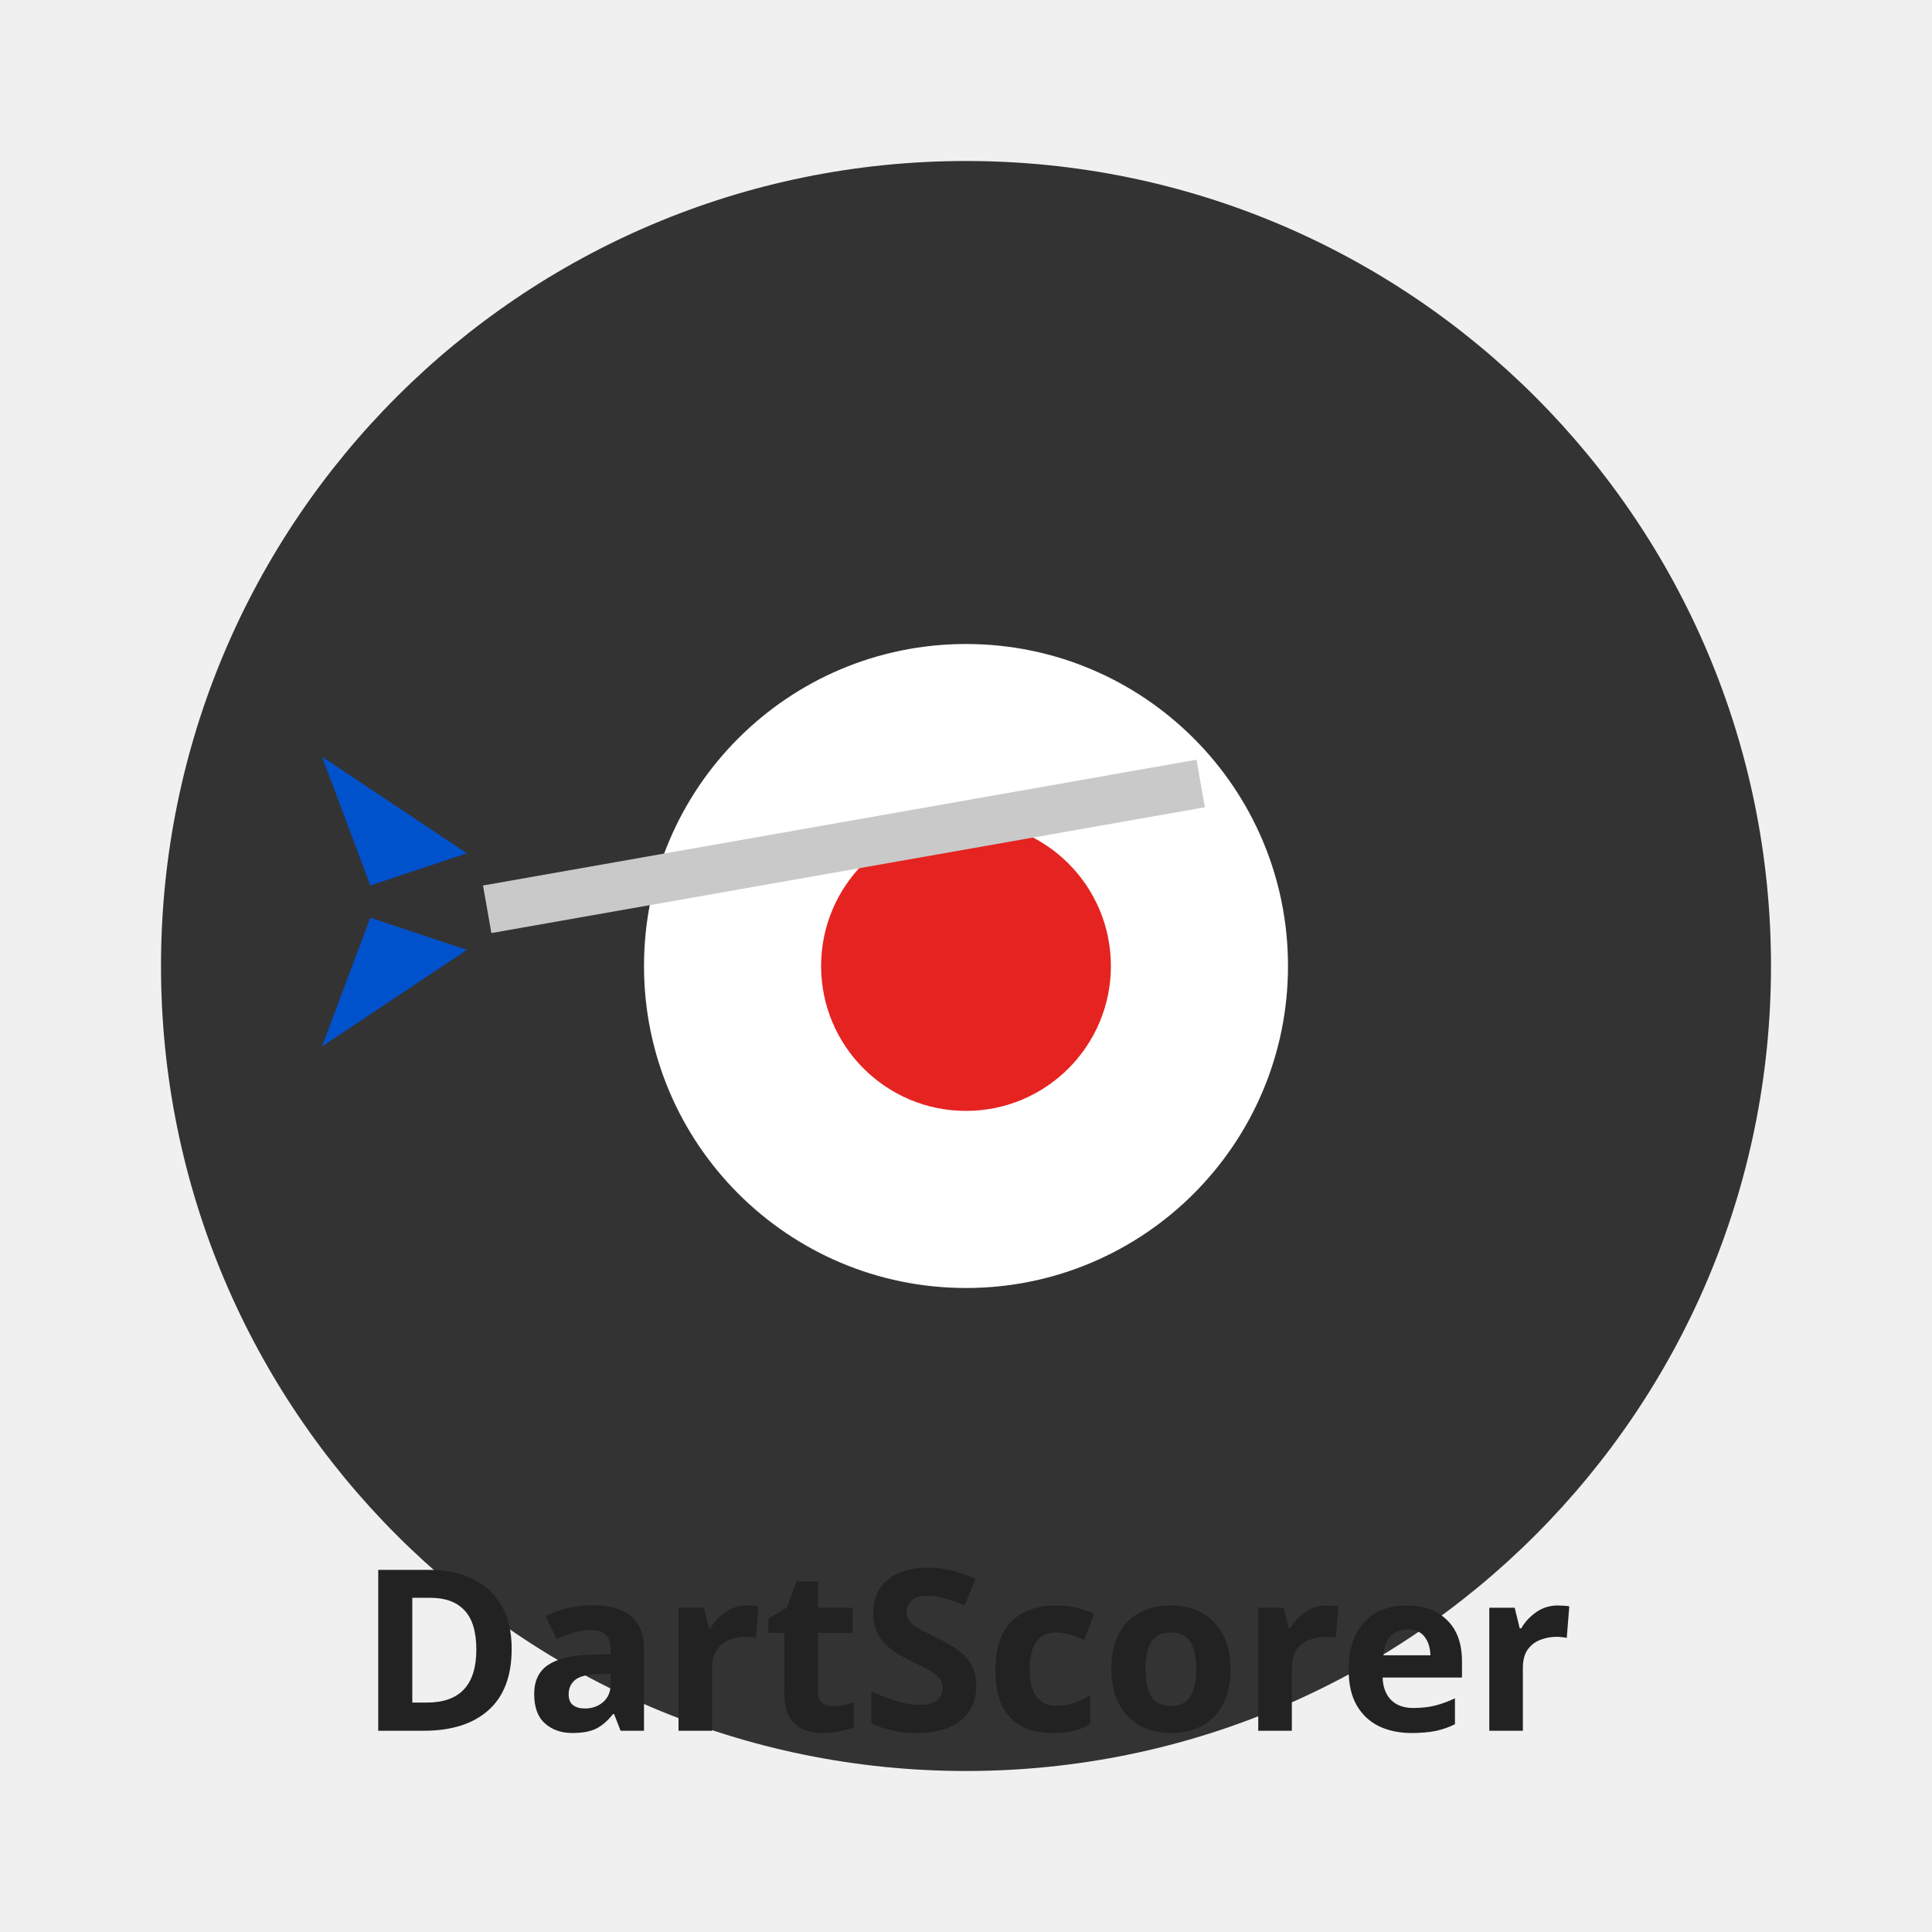
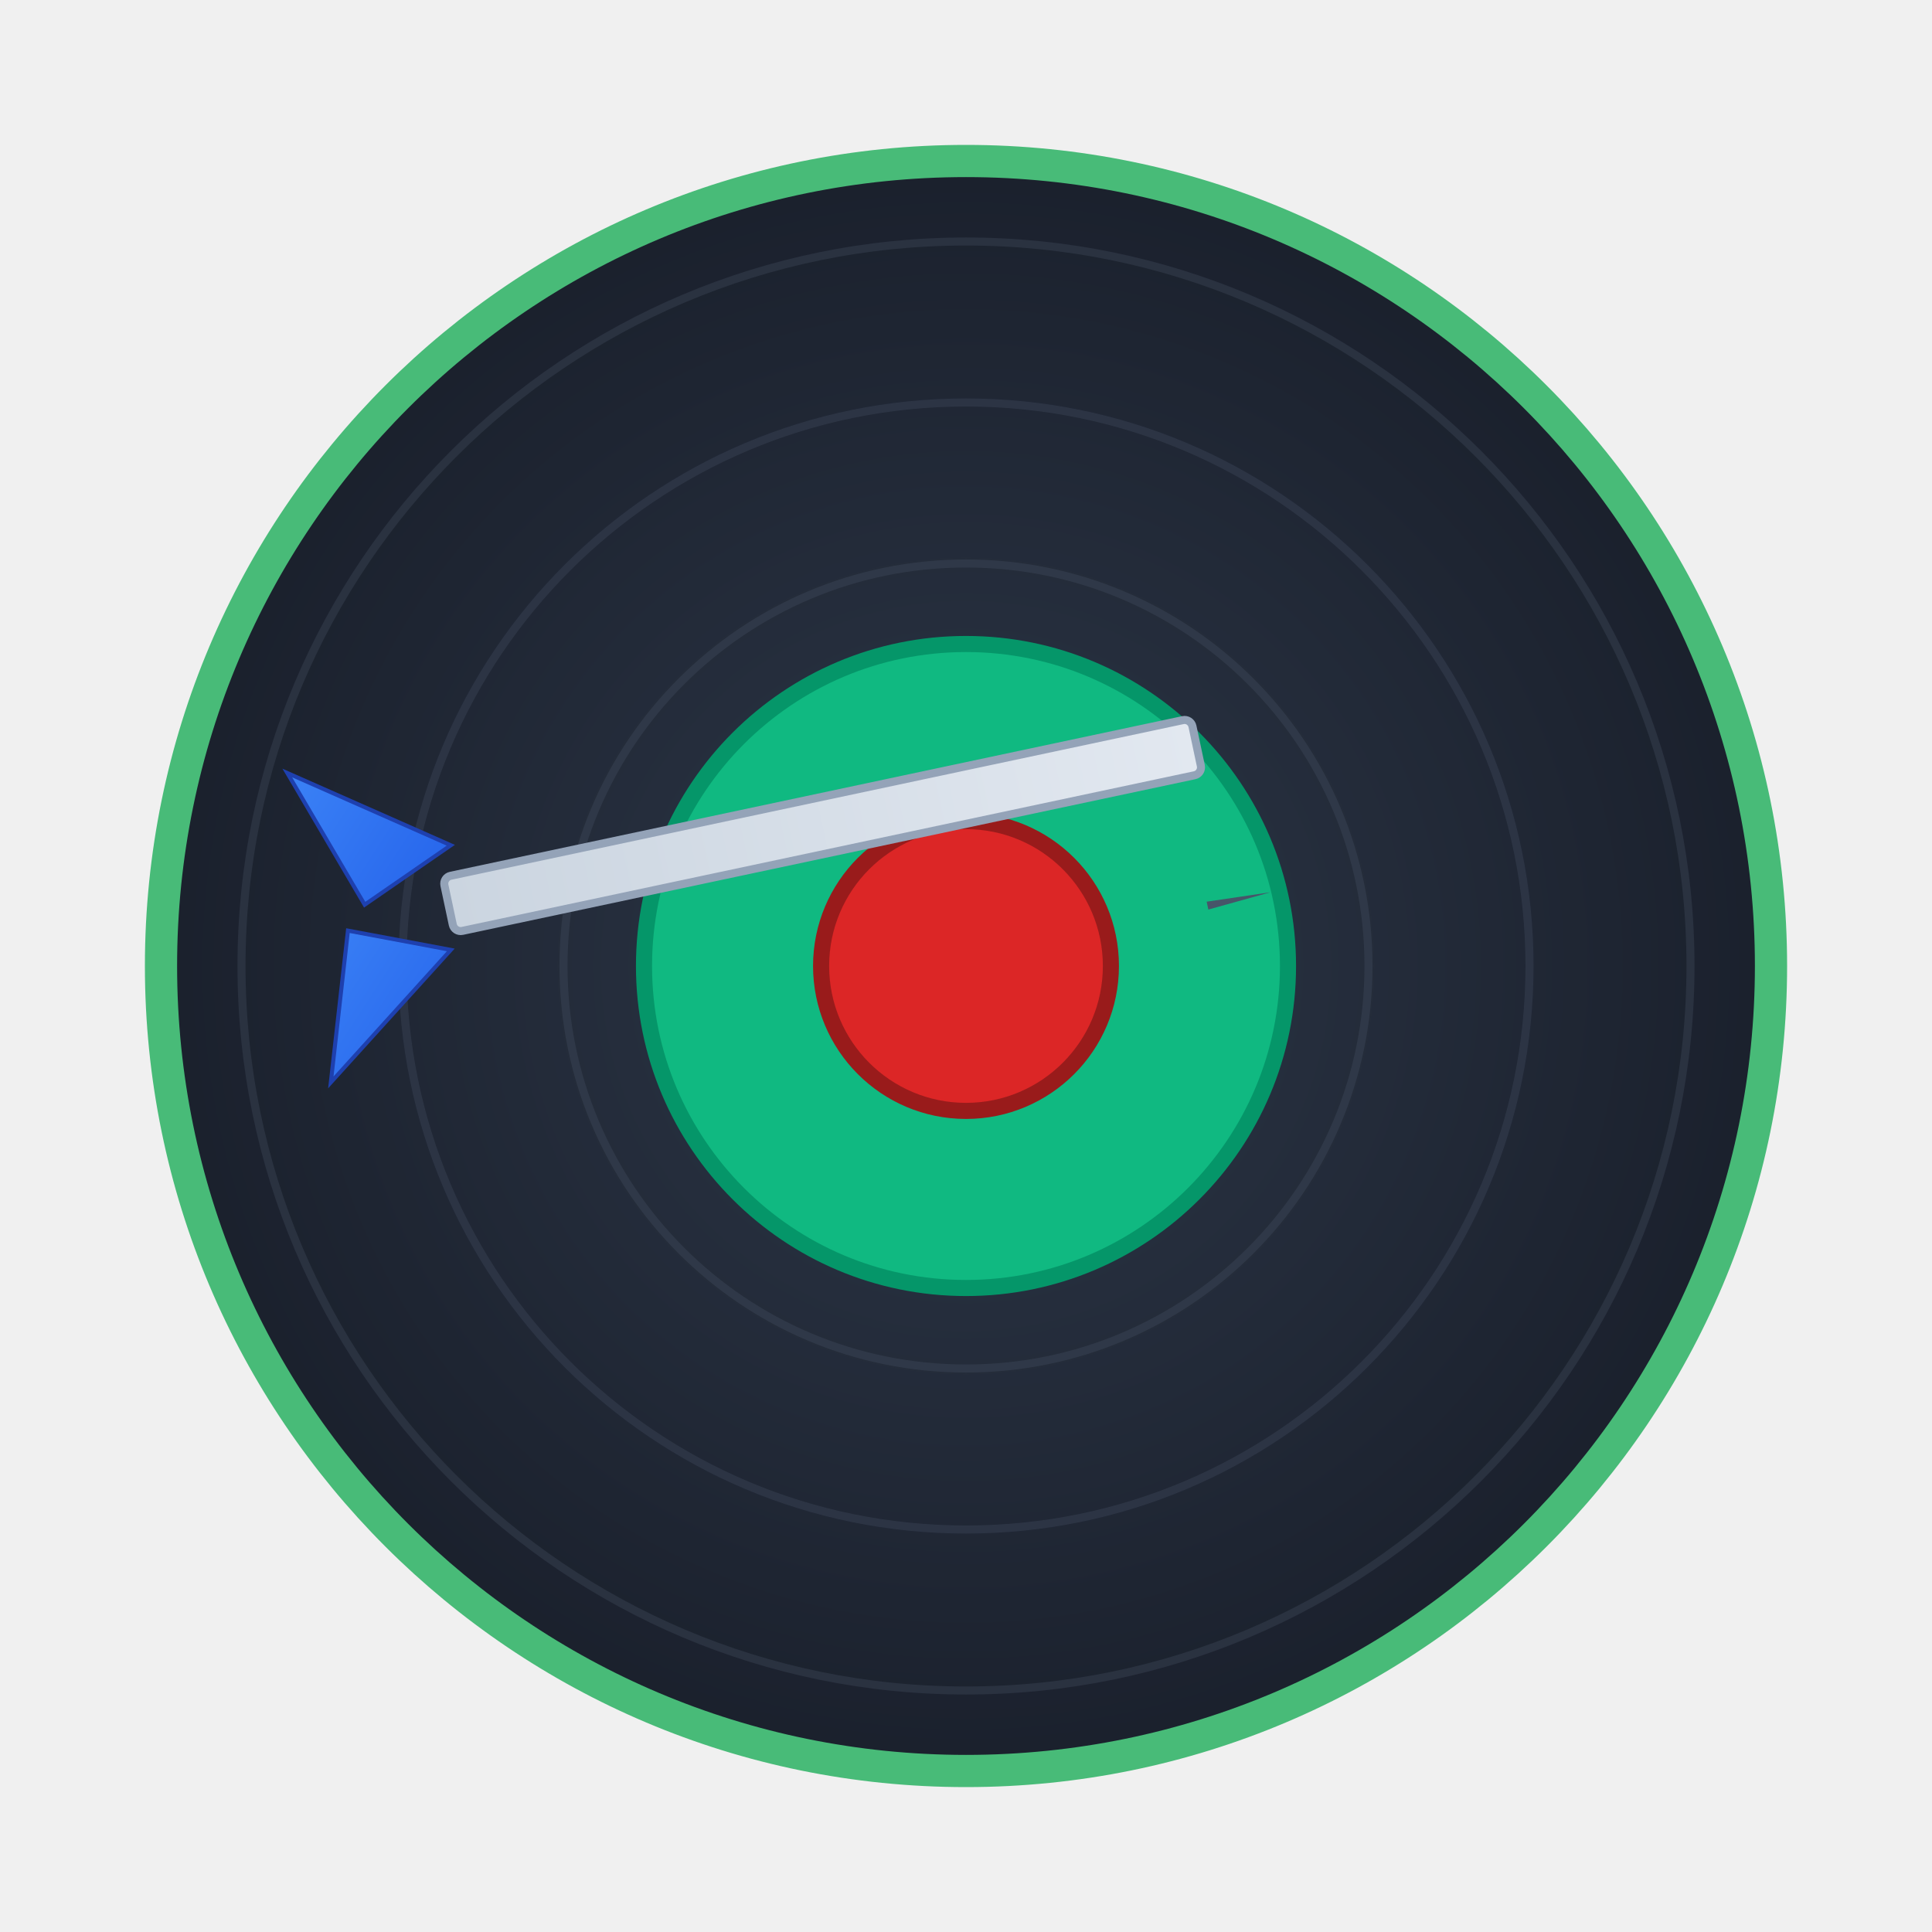
<svg xmlns="http://www.w3.org/2000/svg" width="240" height="240" viewBox="0 0 240 240">
  <defs>
-     <style>
-       .text { font-family: 'Segoe UI', Verdana, sans-serif; font-weight: 700; font-size: 28px; fill: #222; }
-     </style>
+     <radialGradient id="boardGradient" cx="50%" cy="50%" r="50%">
+       <stop offset="0%" style="stop-color:#2d3748;stop-opacity:1" />
+       <stop offset="100%" style="stop-color:#1a202c;stop-opacity:1" />
+     </radialGradient>
+     <linearGradient id="dartGradient" x1="0%" y1="0%" x2="100%" y2="0%">
+       <stop offset="0%" style="stop-color:#cbd5e0;stop-opacity:1" />
+       <stop offset="100%" style="stop-color:#e2e8f0;stop-opacity:1" />
+     </linearGradient>
  </defs>
-   <circle cx="120" cy="120" r="100" fill="#333" />
-   <circle cx="120" cy="120" r="40" fill="#ffffff" />
-   <circle cx="120" cy="120" r="18" fill="#e52421" />
-   <rect x="60" y="110" width="90" height="6" fill="#c9c9c9" transform="rotate(-10 60 110)" />
-   <polygon points="58,106 40,94 46,110" fill="#0052cc" />
-   <polygon points="58,118 40,130 46,114" fill="#0052cc" />
-   <text class="text" x="120" y="215" text-anchor="middle">DartScorer</text>
+   <circle cx="120" cy="120" r="100" fill="url(#boardGradient)" stroke="#48bb78" stroke-width="4" />
+   <circle cx="120" cy="120" r="90" fill="none" stroke="#4a5568" stroke-width="1" opacity="0.3" />
+   <circle cx="120" cy="120" r="70" fill="none" stroke="#4a5568" stroke-width="1" opacity="0.3" />
+   <circle cx="120" cy="120" r="50" fill="none" stroke="#4a5568" stroke-width="1" opacity="0.3" />
+   <circle cx="120" cy="120" r="40" fill="#10b981" stroke="#059669" stroke-width="2" />
+   <circle cx="120" cy="120" r="18" fill="#dc2626" stroke="#991b1b" stroke-width="2">
+     <animate attributeName="r" values="18;20;18" dur="2s" repeatCount="indefinite" />
+   </circle>
+   <rect x="55" y="109" width="95" height="7" fill="url(#dartGradient)" stroke="#94a3b8" stroke-width="1" transform="rotate(-12 55 109)" rx="1" />
+   <polygon points="150,112 158,112.5 150,113" fill="#475569" transform="rotate(-12 150 112.5)" />
+   <defs>
+     <linearGradient id="flightGradient" x1="0%" y1="0%" x2="100%" y2="100%">
+       <stop offset="0%" style="stop-color:#3b82f6;stop-opacity:1" />
+       <stop offset="100%" style="stop-color:#2563eb;stop-opacity:1" />
+     </linearGradient>
+   </defs>
+   <polygon points="56,105 38,92 44,110" fill="url(#flightGradient)" stroke="#1e40af" stroke-width="0.5" transform="rotate(-12 56 105)" />
+   <polygon points="56,118 38,131 44,113" fill="url(#flightGradient)" stroke="#1e40af" stroke-width="0.5" transform="rotate(-12 56 118)" />
</svg>
